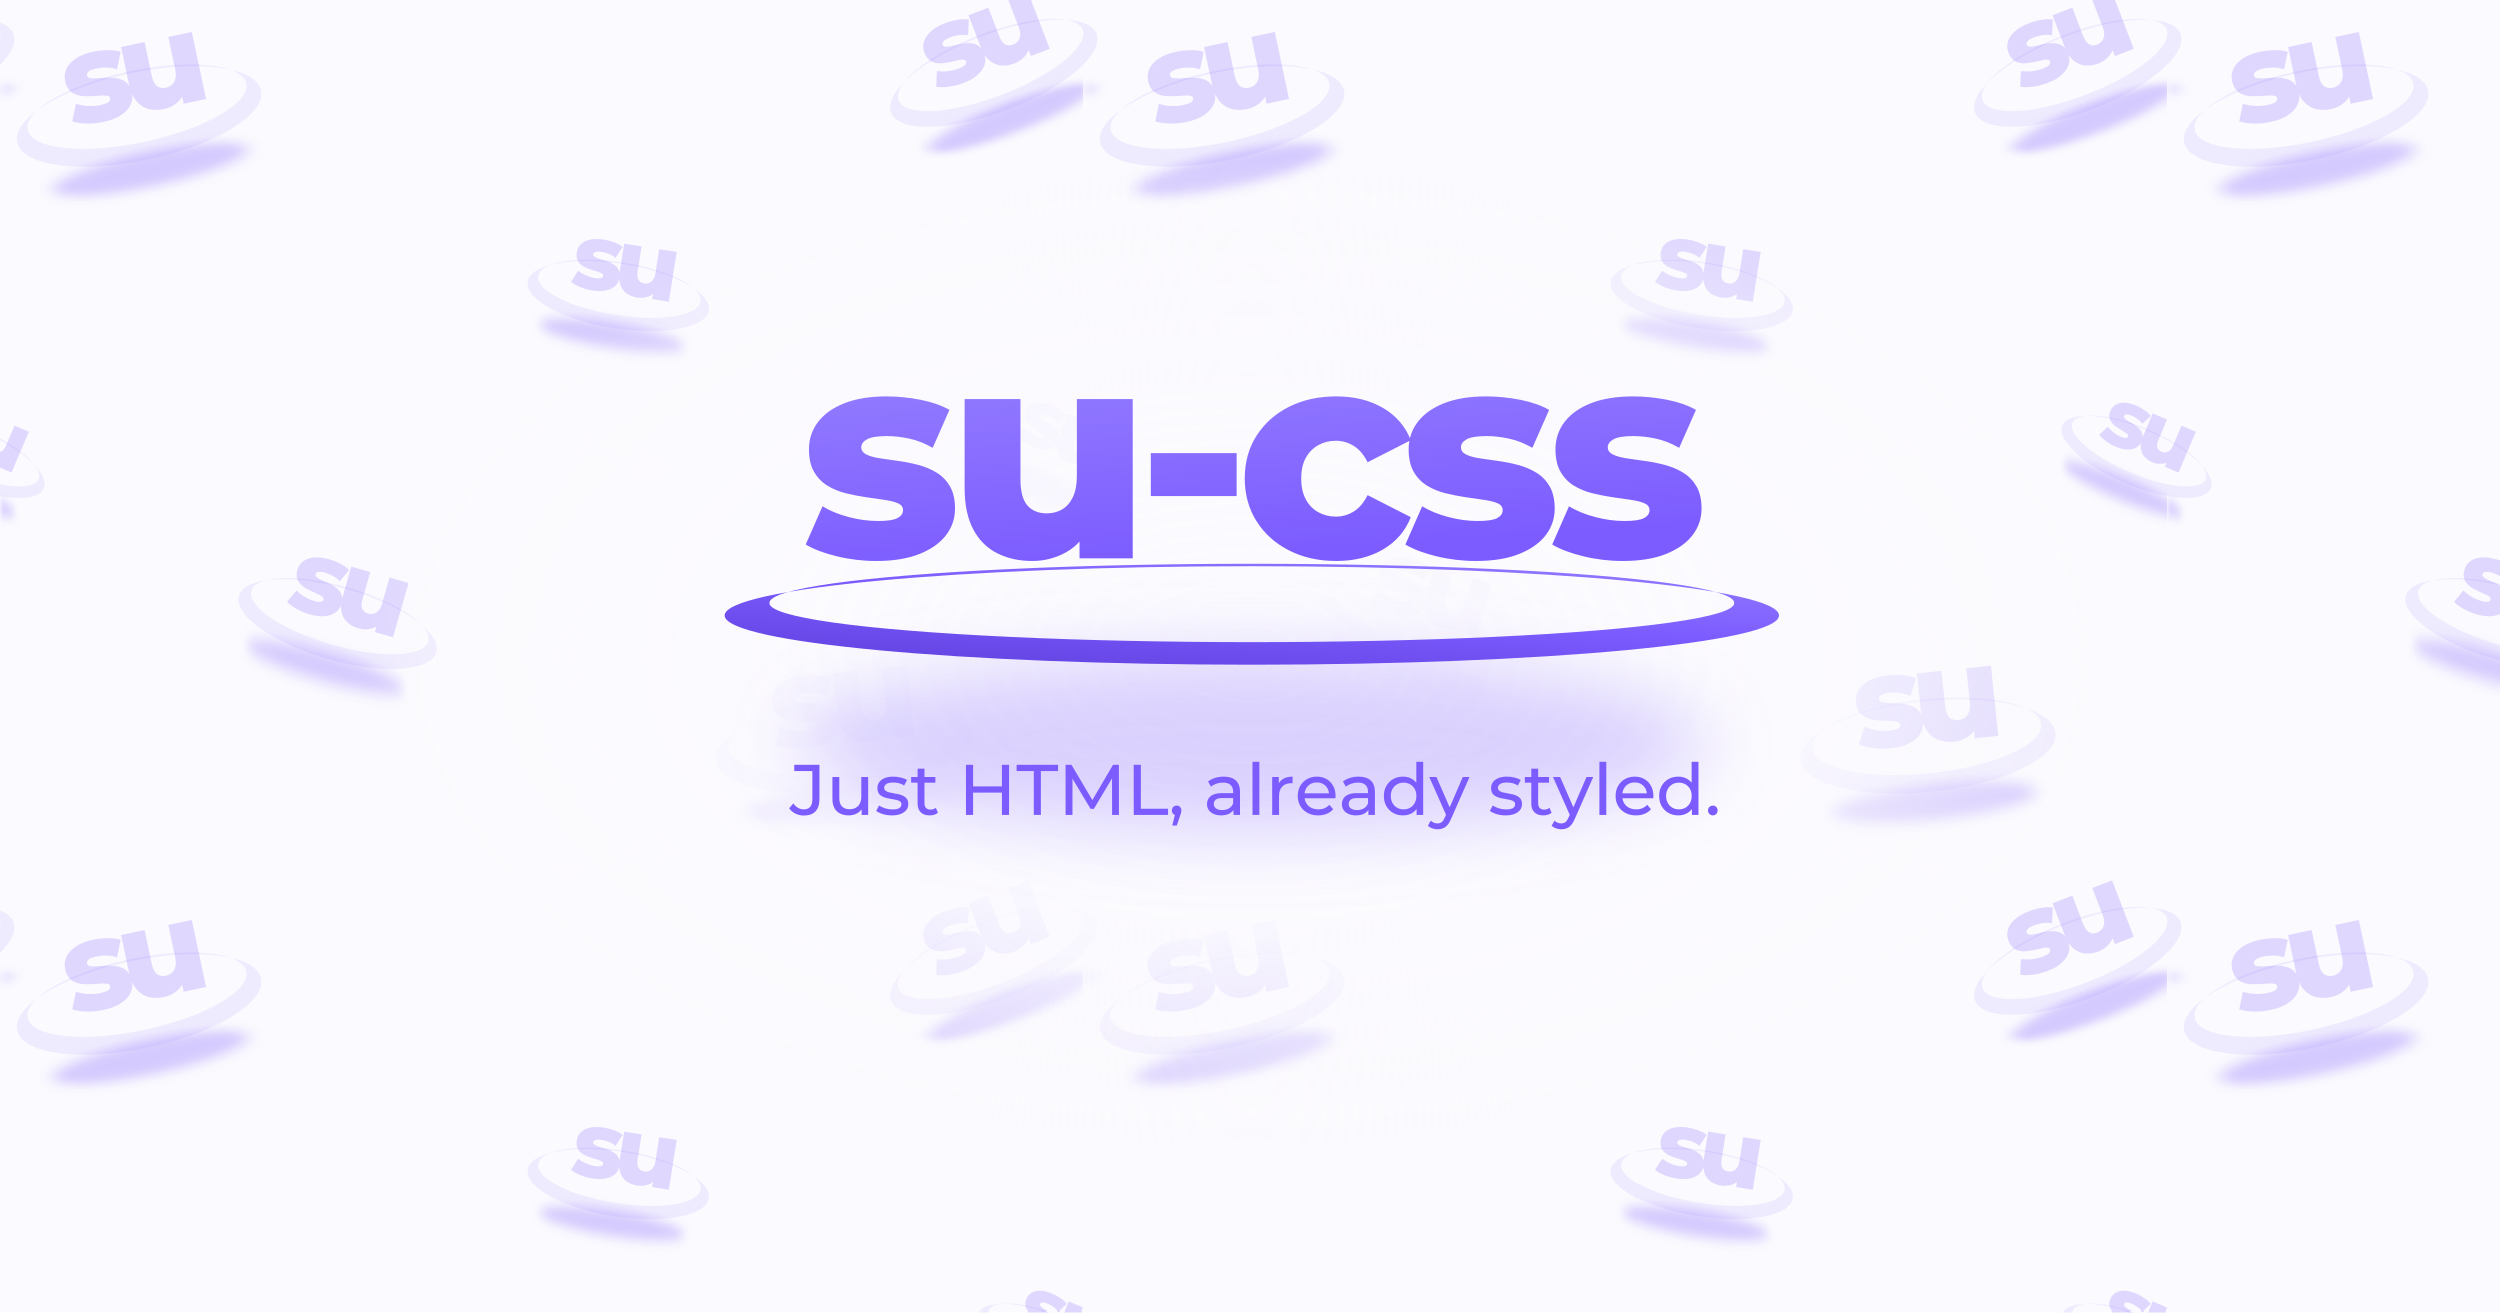
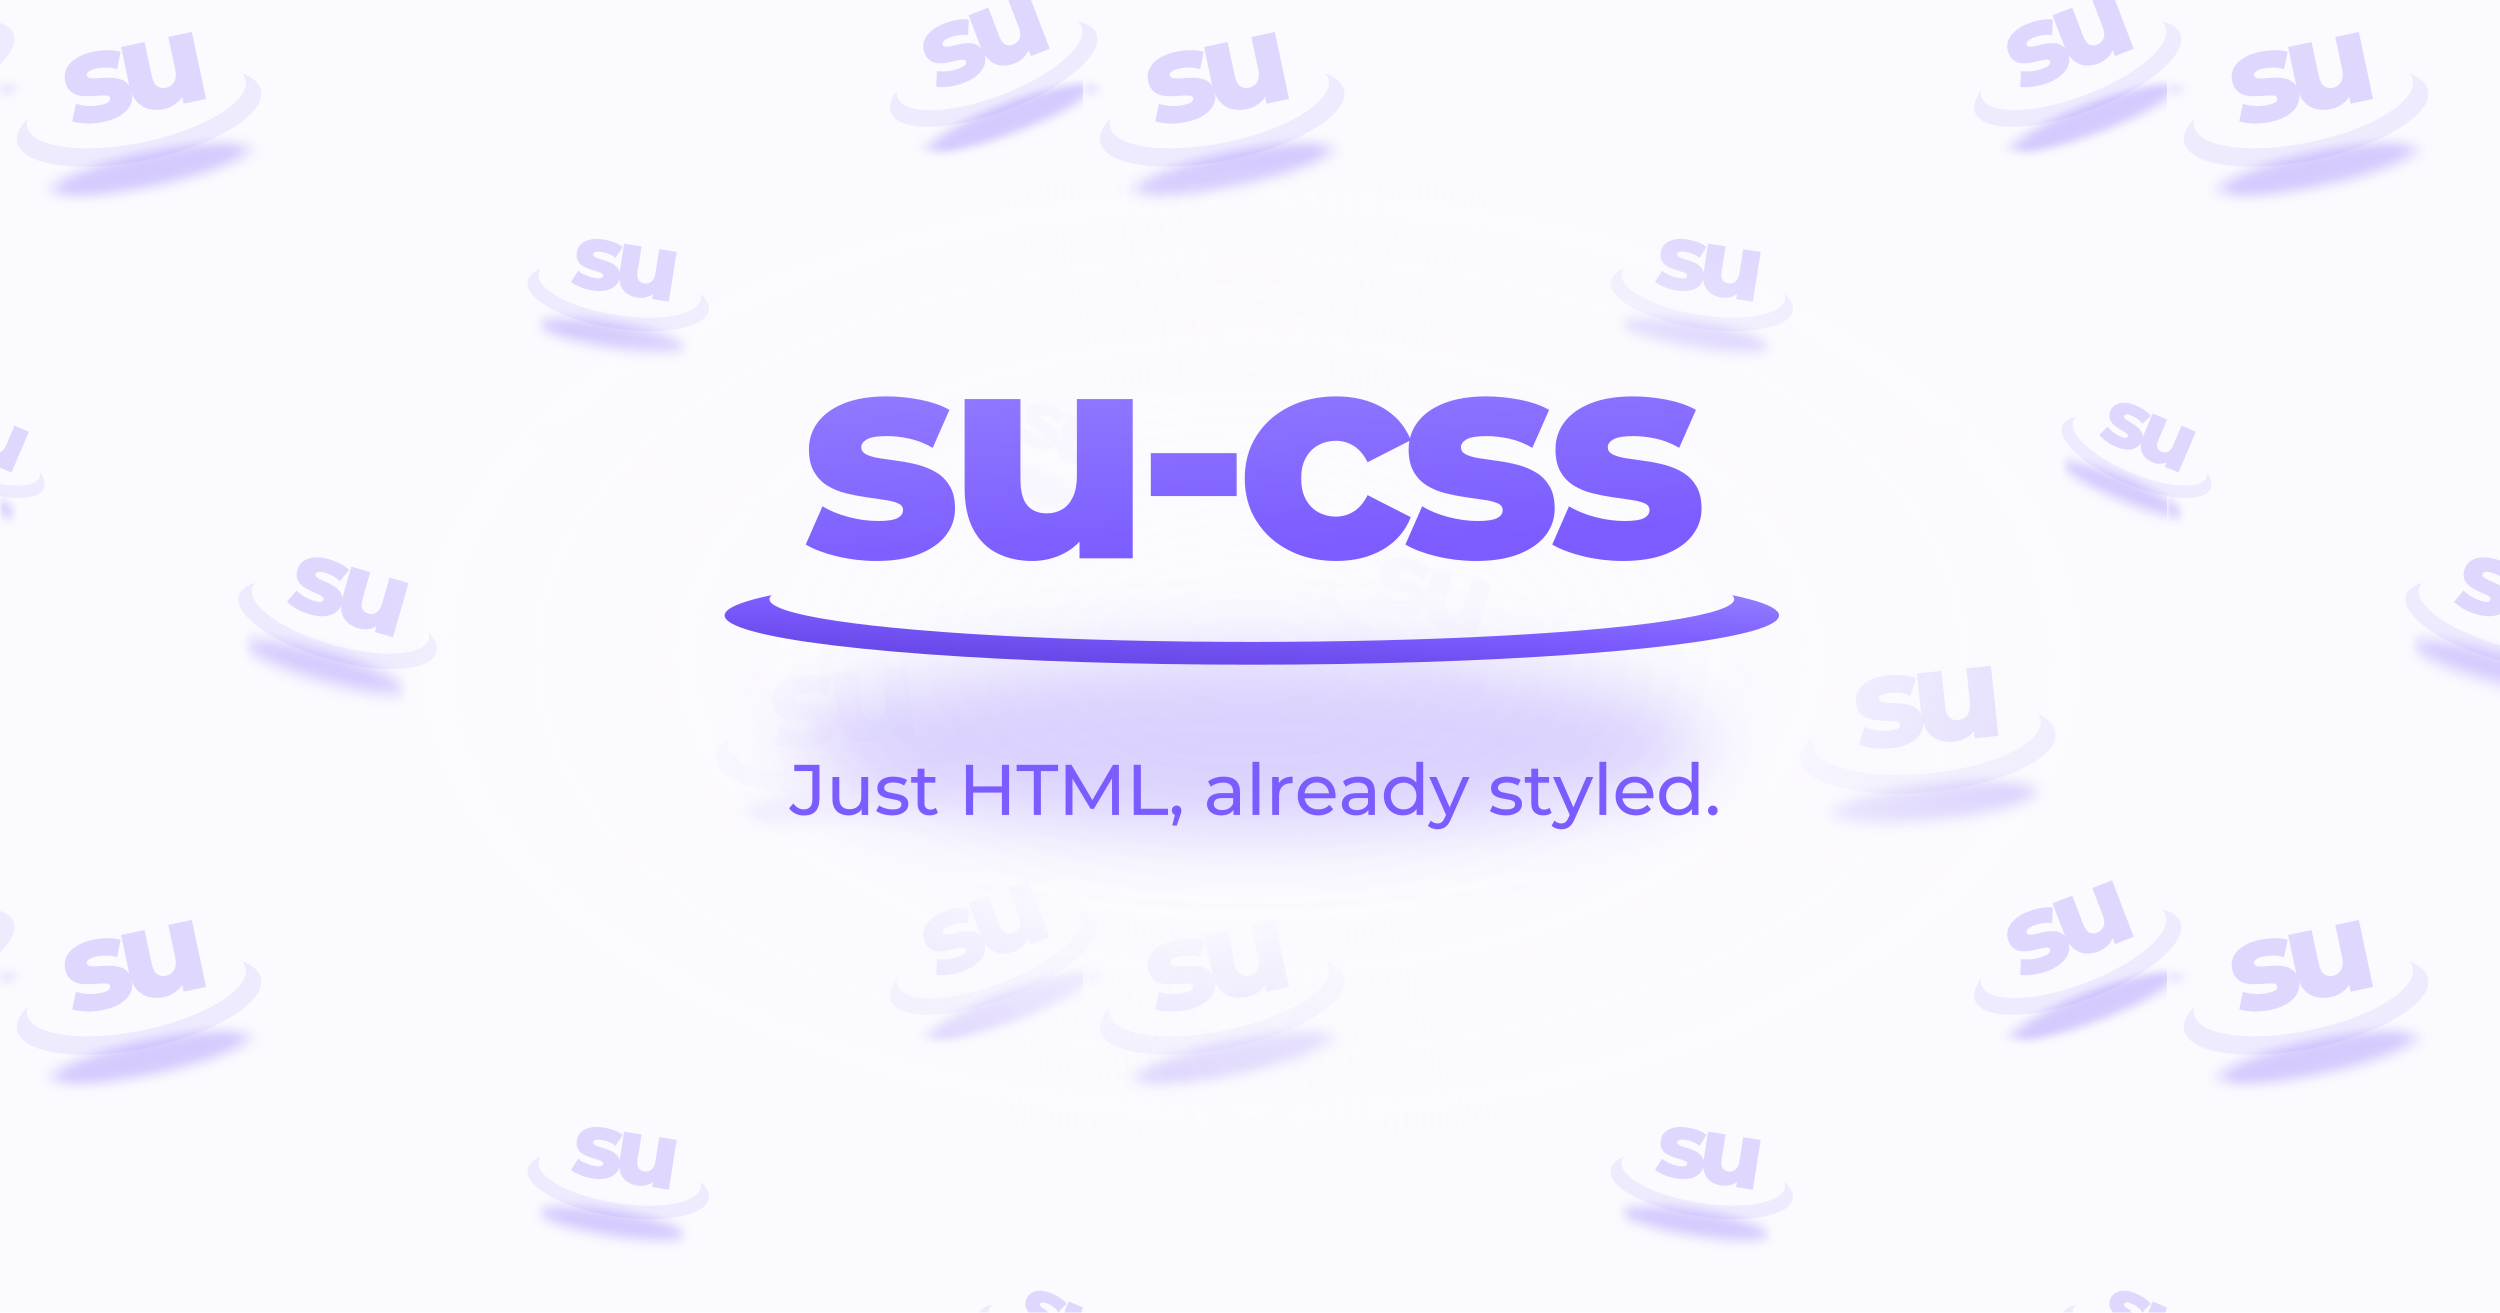
<svg xmlns="http://www.w3.org/2000/svg" xmlns:xlink="http://www.w3.org/1999/xlink" viewBox="0 0 1200 630" width="1200" height="630" role="img" aria-label="SuCSS — Just HTML, already styled.">
  <defs>
    <linearGradient id="word-gradient" x1="0" y1="0" x2="0.35" y2="1">
      <stop offset="0" stop-color="#9179FF" />
      <stop offset="1" stop-color="#7C5CFF" />
    </linearGradient>
    <linearGradient id="plate-gradient" x1="0.85" y1="0" x2="0.15" y2="1">
      <stop offset="0" stop-color="#9179FF" />
      <stop offset="0.45" stop-color="#7C5CFF" />
      <stop offset="1" stop-color="#6242E0" />
    </linearGradient>
    <filter id="plate-shadow" x="-70%" y="-200%" width="240%" height="500%" color-interpolation-filters="sRGB">
      <feGaussianBlur stdDeviation="20.94" />
    </filter>
    <filter id="pattern-shadow" x="-70%" y="-200%" width="240%" height="500%" color-interpolation-filters="sRGB">
      <feGaussianBlur stdDeviation="9.96" />
    </filter>
    <g id="su-mark">
      <ellipse cx="93.78" cy="179.33" rx="140.86" ry="24.27" fill="#7C5CFF" opacity="0.3" filter="url(#pattern-shadow)" />
-       <path d="M-82.29 102.8A176.07 62.22 0 1 0 269.85 102.8A176.07 62.22 0 1 0 -82.29 102.8ZM-64.02 88.68A157.79 50.9 0 1 0 251.57 88.68A157.79 50.9 0 1 0 -64.02 88.68Z" fill="#7C5CFF16" fill-rule="evenodd" />
+       <path d="M-61.11 73.21A176.07 62.22 0 1 0 248.67 73.21A157.79 55.72 0 1 1 -61.11 73.21Z" fill="#7C5CFF16" fill-rule="evenodd" />
      <path d="M42.86 100L42.86 100Q30.54 100 18.84 97.14Q7.14 94.29 0 90L0 90L10.18 66.79Q16.96 70.89 26.07 73.3Q35.18 75.71 43.93 75.71L43.93 75.71Q52.5 75.71 55.8 73.93Q59.11 72.14 59.11 69.11L59.11 69.11Q59.11 66.25 55.98 64.91Q52.86 63.57 47.77 62.86Q42.68 62.14 36.61 61.25Q30.54 60.36 24.38 58.84Q18.21 57.32 13.13 54.2Q8.04 51.07 5 45.71Q1.96 40.36 1.96 32.14L1.96 32.14Q1.96 22.86 7.41 15.63Q12.86 8.39 23.39 4.2Q33.93 0 49.11 0L49.11 0Q59.29 0 69.73 2.05Q80.18 4.11 87.32 8.21L87.32 8.21L77.14 31.25Q70 27.14 62.86 25.63Q55.71 24.11 49.29 24.11L49.29 24.11Q40.71 24.11 37.23 26.07Q33.75 28.04 33.75 30.89L33.75 30.89Q33.75 33.75 36.79 35.27Q39.82 36.79 44.91 37.59Q50 38.39 56.07 39.2Q62.14 40 68.3 41.61Q74.46 43.21 79.55 46.34Q84.64 49.46 87.68 54.73Q90.71 60 90.71 68.21L90.71 68.21Q90.71 77.14 85.27 84.29Q79.82 91.43 69.2 95.71Q58.57 100 42.86 100M130.3 100L130.3 100Q118.52 100 109.14 95.36Q99.77 90.71 94.5 80.8Q89.23 70.89 89.23 55.71L89.23 55.71L89.23 1.61L123.16 1.61L123.16 50.18Q123.16 61.43 127.36 66.25Q131.55 71.07 139.23 71.07L139.23 71.07Q144.23 71.07 148.34 68.75Q152.45 66.43 154.95 61.34Q157.45 56.25 157.45 48.21L157.45 48.21L157.45 1.61L191.38 1.61L191.38 98.39L159.05 98.39L159.05 71.07L165.3 78.75Q160.3 89.46 150.84 94.73Q141.38 100 130.3 100" fill="#7C5CFF38" />
    </g>
    <clipPath id="pattern-clip">
      <rect width="520" height="426.4" />
    </clipPath>
    <pattern id="su-pattern" width="520" height="426.4" patternUnits="userSpaceOnUse">
      <g clip-path="url(#pattern-clip)">
        <use xlink:href="#su-mark" href="#su-mark" transform="translate(67.6 59.7) rotate(-12) scale(0.34) translate(-93.78 -114.25)" />
        <use xlink:href="#su-mark" href="#su-mark" transform="translate(67.6 486.1) rotate(-12) scale(0.34) translate(-93.78 -114.25)" />
        <use xlink:href="#su-mark" href="#su-mark" transform="translate(587.6 59.7) rotate(-12) scale(0.34) translate(-93.78 -114.25)" />
        <use xlink:href="#su-mark" href="#su-mark" transform="translate(587.6 486.1) rotate(-12) scale(0.34) translate(-93.78 -114.25)" />
        <use xlink:href="#su-mark" href="#su-mark" transform="translate(296.4 144.98) rotate(9) scale(0.25) translate(-93.78 -114.25)" />
        <use xlink:href="#su-mark" href="#su-mark" transform="translate(-41.6 38.38) rotate(-21) scale(0.3) translate(-93.78 -114.25)" />
        <use xlink:href="#su-mark" href="#su-mark" transform="translate(-41.6 464.78) rotate(-21) scale(0.3) translate(-93.78 -114.25)" />
        <use xlink:href="#su-mark" href="#su-mark" transform="translate(478.4 38.38) rotate(-21) scale(0.3) translate(-93.78 -114.25)" />
        <use xlink:href="#su-mark" href="#su-mark" transform="translate(478.4 464.78) rotate(-21) scale(0.3) translate(-93.78 -114.25)" />
        <use xlink:href="#su-mark" href="#su-mark" transform="translate(161.2 302.74) rotate(16) scale(0.28) translate(-93.78 -114.25)" />
        <use xlink:href="#su-mark" href="#su-mark" transform="translate(405.6 -63.96) rotate(-6) scale(0.35) translate(-93.78 -114.25)" />
        <use xlink:href="#su-mark" href="#su-mark" transform="translate(405.6 362.44) rotate(-6) scale(0.35) translate(-93.78 -114.25)" />
        <use xlink:href="#su-mark" href="#su-mark" transform="translate(-15.6 221.73) rotate(23) scale(0.22) translate(-93.78 -114.25)" />
        <use xlink:href="#su-mark" href="#su-mark" transform="translate(504.4 221.73) rotate(23) scale(0.22) translate(-93.78 -114.25)" />
      </g>
    </pattern>
    <radialGradient id="clearing" cx="0.5" cy="0.5" r="0.5">
      <stop offset="0" stop-color="#FBFAFE" stop-opacity="0.97" />
      <stop offset="0.55" stop-color="#FBFAFE" stop-opacity="0.9" />
      <stop offset="1" stop-color="#FBFAFE" stop-opacity="0" />
    </radialGradient>
  </defs>
  <rect width="1200" height="630" fill="#FBFAFE" />
  <rect width="1200" height="630" fill="url(#su-pattern)" />
  <ellipse cx="600" cy="315" rx="428.4" ry="236.99" fill="url(#clearing)" />
  <g transform="translate(386.75 190.27) scale(0.79)">
    <ellipse cx="271.06" cy="210.89" rx="275.47" ry="53.85" fill="#7C5CFF" opacity="0.26" filter="url(#plate-shadow)" />
-     <path d="M-49.26 133.1A320.31 29.92 0 1 0 591.37 133.1A320.31 29.92 0 1 0 -49.26 133.1ZM-22.03 125.51A293.09 23.67 0 1 0 564.14 125.51A293.09 23.67 0 1 0 -22.03 125.51Z" fill="url(#plate-gradient)" fill-rule="evenodd" />
+     <path d="M-20.75 120.76A320.31 29.92 0 1 0 562.86 120.76A293.09 25.99 0 1 1 -20.75 120.76Z" fill="url(#plate-gradient)" fill-rule="evenodd" />
    <path d="M42.86 100L42.86 100Q30.54 100 18.84 97.14Q7.14 94.29 0 90L0 90L10.18 66.79Q16.96 70.89 26.07 73.3Q35.18 75.71 43.93 75.71L43.93 75.71Q52.5 75.71 55.8 73.93Q59.11 72.14 59.11 69.11L59.11 69.11Q59.11 66.25 55.98 64.91Q52.86 63.57 47.77 62.86Q42.68 62.14 36.61 61.25Q30.54 60.36 24.38 58.84Q18.21 57.32 13.13 54.2Q8.04 51.07 5 45.71Q1.96 40.36 1.96 32.14L1.96 32.14Q1.96 22.86 7.41 15.63Q12.86 8.39 23.39 4.2Q33.93 0 49.11 0L49.11 0Q59.29 0 69.73 2.05Q80.18 4.11 87.32 8.21L87.32 8.21L77.14 31.25Q70 27.14 62.86 25.63Q55.71 24.11 49.29 24.11L49.29 24.11Q40.71 24.11 37.23 26.07Q33.75 28.04 33.75 30.89L33.75 30.89Q33.75 33.75 36.79 35.27Q39.82 36.79 44.91 37.59Q50 38.39 56.07 39.2Q62.14 40 68.3 41.61Q74.46 43.21 79.55 46.34Q84.64 49.46 87.68 54.73Q90.71 60 90.71 68.21L90.71 68.21Q90.71 77.14 85.27 84.29Q79.82 91.43 69.2 95.71Q58.57 100 42.86 100M137.61 100L137.61 100Q125.82 100 116.45 95.36Q107.07 90.71 101.8 80.8Q96.54 70.89 96.54 55.71L96.54 55.71L96.54 1.61L130.46 1.61L130.46 50.18Q130.46 61.43 134.66 66.25Q138.86 71.07 146.54 71.07L146.54 71.07Q151.54 71.07 155.64 68.75Q159.75 66.43 162.25 61.34Q164.75 56.25 164.75 48.21L164.75 48.21L164.75 1.61L198.68 1.61L198.68 98.39L166.36 98.39L166.36 71.07L172.61 78.75Q167.61 89.46 158.14 94.73Q148.68 100 137.61 100M261.82 60.54L209.68 60.54L209.68 34.46L261.82 34.46L261.82 60.54M322.29 100L322.29 100Q306.21 100 293.63 93.57Q281.04 87.14 273.89 75.8Q266.75 64.46 266.75 49.82L266.75 49.82Q266.75 35.18 273.89 23.93Q281.04 12.68 293.63 6.34Q306.21 0 322.29 0L322.29 0Q338.71 0 350.68 6.96Q362.64 13.93 367.64 26.61L367.64 26.61L341.39 40Q338 33.21 333 30.09Q328 26.96 322.11 26.96L322.11 26.96Q316.21 26.96 311.39 29.64Q306.57 32.32 303.8 37.41Q301.04 42.5 301.04 49.82L301.04 49.82Q301.04 57.32 303.8 62.5Q306.57 67.68 311.39 70.36Q316.21 73.04 322.11 73.04L322.11 73.04Q328 73.04 333 69.91Q338 66.79 341.39 60L341.39 60L367.64 73.39Q362.64 86.07 350.68 93.04Q338.71 100 322.29 100M407.21 100L407.21 100Q394.89 100 383.2 97.14Q371.5 94.29 364.36 90L364.36 90L374.54 66.79Q381.32 70.89 390.43 73.3Q399.54 75.71 408.29 75.71L408.29 75.71Q416.86 75.71 420.16 73.93Q423.46 72.14 423.46 69.11L423.46 69.11Q423.46 66.25 420.34 64.91Q417.21 63.57 412.13 62.86Q407.04 62.14 400.96 61.25Q394.89 60.36 388.73 58.84Q382.57 57.32 377.48 54.2Q372.39 51.07 369.36 45.71Q366.32 40.36 366.32 32.14L366.32 32.14Q366.32 22.86 371.77 15.63Q377.21 8.39 387.75 4.2Q398.29 0 413.46 0L413.46 0Q423.64 0 434.09 2.05Q444.54 4.11 451.68 8.21L451.68 8.21L441.5 31.25Q434.36 27.14 427.21 25.63Q420.07 24.11 413.64 24.11L413.64 24.11Q405.07 24.11 401.59 26.07Q398.11 28.04 398.11 30.89L398.11 30.89Q398.11 33.75 401.14 35.27Q404.18 36.79 409.27 37.59Q414.36 38.39 420.43 39.2Q426.5 40 432.66 41.61Q438.82 43.21 443.91 46.34Q449 49.46 452.04 54.73Q455.07 60 455.07 68.21L455.07 68.21Q455.07 77.14 449.63 84.29Q444.18 91.43 433.55 95.71Q422.93 100 407.21 100M496.43 100L496.43 100Q484.11 100 472.41 97.14Q460.71 94.29 453.57 90L453.57 90L463.75 66.79Q470.54 70.89 479.64 73.3Q488.75 75.71 497.5 75.71L497.5 75.71Q506.07 75.71 509.38 73.93Q512.68 72.14 512.68 69.11L512.68 69.11Q512.68 66.25 509.55 64.91Q506.43 63.57 501.34 62.86Q496.25 62.14 490.18 61.25Q484.11 60.36 477.95 58.84Q471.79 57.32 466.7 54.2Q461.61 51.07 458.57 45.71Q455.54 40.36 455.54 32.14L455.54 32.14Q455.54 22.86 460.98 15.63Q466.43 8.39 476.96 4.2Q487.5 0 502.68 0L502.68 0Q512.86 0 523.3 2.05Q533.75 4.11 540.89 8.21L540.89 8.21L530.71 31.25Q523.57 27.14 516.43 25.63Q509.29 24.11 502.86 24.11L502.86 24.11Q494.29 24.11 490.8 26.07Q487.32 28.04 487.32 30.89L487.32 30.89Q487.32 33.75 490.36 35.27Q493.39 36.79 498.48 37.59Q503.57 38.39 509.64 39.2Q515.71 40 521.88 41.61Q528.04 43.21 533.13 46.34Q538.21 49.46 541.25 54.73Q544.29 60 544.29 68.21L544.29 68.21Q544.29 77.14 538.84 84.29Q533.39 91.43 522.77 95.71Q512.14 100 496.43 100" fill="url(#word-gradient)" />
    <g transform="translate(-10.07 222.02) scale(0.41)">
      <path d="M21.66 79.62L21.66 79.62Q15.07 79.62 9.34 76.86Q3.61 74.1 0 68.9L0 68.9L6.16 61.68Q9.24 65.92 13.11 68.21Q16.99 70.49 21.66 70.49L21.66 70.49Q34.39 70.49 34.39 55.41L34.39 55.41L34.39 13.69L7.54 13.69L7.54 4.46L44.9 4.46L44.9 54.88Q44.9 67.3 39.01 73.46Q33.12 79.62 21.66 79.62M88.32 79.41L88.32 79.41Q81.1 79.41 75.64 76.75Q70.17 74.1 67.14 68.63Q64.12 63.16 64.12 54.88L64.12 54.88L64.12 22.51L74.31 22.51L74.31 53.72Q74.31 62 78.29 66.14Q82.27 70.28 89.49 70.28L89.49 70.28Q94.8 70.28 98.73 68.1Q102.65 65.92 104.78 61.73Q106.9 57.54 106.9 51.59L106.9 51.59L106.9 22.51L117.09 22.51L117.09 78.77L107.43 78.77L107.43 63.59L109.02 67.62Q106.26 73.25 100.74 76.33Q95.22 79.41 88.32 79.41M152.23 79.41L152.23 79.41Q145.22 79.41 138.91 77.49Q132.59 75.58 128.98 72.82L128.98 72.82L133.23 64.76Q136.84 67.2 142.14 68.9Q147.45 70.59 152.97 70.59L152.97 70.59Q160.08 70.59 163.22 68.58Q166.35 66.56 166.35 62.95L166.35 62.95Q166.35 60.3 164.44 58.81Q162.53 57.32 159.39 56.58Q156.26 55.84 152.44 55.25Q148.62 54.67 144.8 53.77Q140.98 52.87 137.79 51.22Q134.61 49.58 132.7 46.66Q130.79 43.74 130.79 38.85L130.79 38.85Q130.79 33.76 133.65 29.94Q136.52 26.11 141.77 24.04Q147.03 21.97 154.25 21.97L154.25 21.97Q159.77 21.97 165.45 23.3Q171.13 24.63 174.73 27.07L174.73 27.07L170.38 35.14Q166.56 32.59 162.42 31.63Q158.28 30.68 154.14 30.68L154.14 30.68Q147.45 30.68 144.16 32.86Q140.87 35.03 140.87 38.43L140.87 38.43Q140.87 41.3 142.83 42.83Q144.8 44.37 147.93 45.22Q151.06 46.07 154.88 46.66Q158.7 47.24 162.53 48.14Q166.35 49.04 169.48 50.64Q172.61 52.23 174.58 55.1Q176.54 57.96 176.54 62.74L176.54 62.74Q176.54 67.83 173.57 71.55Q170.59 75.27 165.18 77.34Q159.77 79.41 152.23 79.41M208.17 79.41L208.17 79.41Q199.68 79.41 195.01 74.84Q190.34 70.28 190.34 61.78L190.34 61.78L190.34 10.19L200.53 10.19L200.53 61.36Q200.53 65.92 202.81 68.37Q205.1 70.81 209.34 70.81L209.34 70.81Q214.12 70.81 217.3 68.15L217.3 68.15L220.49 75.48Q218.15 77.49 214.92 78.45Q211.68 79.41 208.17 79.41M216.67 30.89L180.79 30.89L180.79 22.51L216.67 22.51L216.67 30.89M325.9 78.77L315.29 78.77L315.29 4.46L325.9 4.46L325.9 78.77M272.61 78.77L262 78.77L262 4.46L272.61 4.46L272.61 78.77M316.24 45.65L271.55 45.65L271.55 36.41L316.24 36.41L316.24 45.65M373.04 78.77L362.53 78.77L362.53 13.69L337.05 13.69L337.05 4.46L398.51 4.46L398.51 13.69L373.04 13.69L373.04 78.77M419.85 78.77L409.66 78.77L409.66 4.46L418.37 4.46L451.7 60.62L447.03 60.62L479.94 4.46L488.64 4.46L488.75 78.77L478.56 78.77L478.45 20.49L480.89 20.49L451.59 69.75L446.71 69.75L417.2 20.49L419.85 20.49L419.85 78.77M561.46 78.77L510.62 78.77L510.62 4.46L521.23 4.46L521.23 69.53L561.46 69.53L561.46 78.77M574.42 94.48L567.73 94.48L573.04 73.04L574.42 79.19Q571.34 79.19 569.27 77.28Q567.2 75.37 567.2 72.08L567.2 72.08Q567.2 68.9 569.27 66.88Q571.34 64.86 574.31 64.86L574.31 64.86Q577.39 64.86 579.3 66.93Q581.21 69 581.21 72.08L581.21 72.08Q581.21 73.14 581.05 74.15Q580.89 75.16 580.52 76.49Q580.15 77.81 579.41 79.72L579.41 79.72L574.42 94.48M668.15 78.77L658.49 78.77L658.49 66.88L657.96 64.65L657.96 44.37Q657.96 37.9 654.19 34.34Q650.42 30.79 642.89 30.79L642.89 30.79Q637.9 30.79 633.12 32.43Q628.34 34.08 625.05 36.84L625.05 36.84L620.81 29.19Q625.16 25.69 631.26 23.83Q637.37 21.97 644.06 21.97L644.06 21.97Q655.63 21.97 661.89 27.6Q668.15 33.23 668.15 44.8L668.15 44.8L668.15 78.77M640.02 79.41L640.02 79.41Q633.76 79.41 629.03 77.28Q624.31 75.16 621.76 71.39Q619.21 67.62 619.21 62.85L619.21 62.85Q619.21 58.28 621.39 54.56Q623.57 50.85 628.5 48.62Q633.44 46.39 641.83 46.39L641.83 46.39L659.66 46.39L659.66 53.72L642.25 53.72Q634.61 53.72 631.95 56.26Q629.3 58.81 629.3 62.42L629.3 62.42Q629.3 66.56 632.59 69.06Q635.88 71.55 641.72 71.55L641.72 71.55Q647.45 71.55 651.75 69Q656.05 66.45 657.96 61.57L657.96 61.57L659.98 68.58Q657.96 73.57 652.87 76.49Q647.77 79.41 640.02 79.41M696.82 78.77L686.62 78.77L686.62 0L696.82 0L696.82 78.77M726.01 78.77L715.82 78.77L715.82 22.51L725.58 22.51L725.58 37.79L724.63 33.97Q726.96 28.13 732.48 25.05Q738 21.97 746.07 21.97L746.07 21.97L746.07 31.85Q745.44 31.74 744.85 31.74Q744.27 31.74 743.74 31.74L743.74 31.74Q735.56 31.74 730.79 36.62Q726.01 41.51 726.01 50.74L726.01 50.74L726.01 78.77M783.97 79.41L783.97 79.41Q774.95 79.41 768.1 75.69Q761.25 71.97 757.48 65.5Q753.72 59.02 753.72 50.64L753.72 50.64Q753.72 42.25 757.38 35.77Q761.04 29.3 767.46 25.64Q773.89 21.97 781.95 21.97L781.95 21.97Q790.13 21.97 796.39 25.58Q802.65 29.19 806.21 35.72Q809.77 42.25 809.77 50.96L809.77 50.96Q809.77 51.59 809.71 52.44Q809.66 53.29 809.55 54.03L809.55 54.03L761.68 54.03L761.68 46.71L804.25 46.71L800.11 49.26Q800.21 43.84 797.88 39.6Q795.54 35.35 791.45 32.96Q787.37 30.57 781.95 30.57L781.95 30.57Q776.65 30.57 772.51 32.96Q768.37 35.35 766.03 39.65Q763.69 43.95 763.69 49.47L763.69 49.47L763.69 51.17Q763.69 56.79 766.3 61.2Q768.9 65.61 773.57 68.05Q778.24 70.49 784.29 70.49L784.29 70.49Q789.28 70.49 793.37 68.79Q797.45 67.09 800.53 63.69L800.53 63.69L806.16 70.28Q802.34 74.73 796.66 77.07Q790.98 79.41 783.97 79.41M868.05 78.77L858.39 78.77L858.39 66.88L857.86 64.65L857.86 44.37Q857.86 37.9 854.09 34.34Q850.32 30.79 842.78 30.79L842.78 30.79Q837.79 30.79 833.01 32.43Q828.24 34.08 824.95 36.84L824.95 36.84L820.7 29.19Q825.05 25.69 831.16 23.83Q837.26 21.97 843.95 21.97L843.95 21.97Q855.52 21.97 861.78 27.6Q868.05 33.23 868.05 44.8L868.05 44.8L868.05 78.77M839.92 79.41L839.92 79.41Q833.65 79.41 828.93 77.28Q824.2 75.16 821.66 71.39Q819.11 67.62 819.11 62.85L819.11 62.85Q819.11 58.28 821.28 54.56Q823.46 50.85 828.4 48.62Q833.33 46.39 841.72 46.39L841.72 46.39L859.55 46.39L859.55 53.72L842.14 53.72Q834.5 53.72 831.85 56.26Q829.19 58.81 829.19 62.42L829.19 62.42Q829.19 66.56 832.48 69.06Q835.77 71.55 841.61 71.55L841.61 71.55Q847.35 71.55 851.65 69Q855.94 66.45 857.86 61.57L857.86 61.57L859.87 68.58Q857.86 73.57 852.76 76.49Q847.66 79.41 839.92 79.41M909.77 79.41L909.77 79.41Q901.59 79.41 895.17 75.8Q888.75 72.19 885.03 65.71Q881.32 59.24 881.32 50.64L881.32 50.64Q881.32 42.04 885.03 35.62Q888.75 29.19 895.17 25.58Q901.59 21.97 909.77 21.97L909.77 21.97Q916.88 21.97 922.61 25.16Q928.34 28.34 931.79 34.71Q935.24 41.08 935.24 50.64L935.24 50.64Q935.24 60.19 931.9 66.56Q928.56 72.93 922.82 76.17Q917.09 79.41 909.77 79.41M910.62 70.49L910.62 70.49Q915.92 70.49 920.22 68.05Q924.52 65.61 927.02 61.09Q929.51 56.58 929.51 50.64L929.51 50.64Q929.51 44.59 927.02 40.18Q924.52 35.77 920.22 33.33Q915.92 30.89 910.62 30.89L910.62 30.89Q905.2 30.89 900.96 33.33Q896.71 35.77 894.16 40.18Q891.61 44.59 891.61 50.64L891.61 50.64Q891.61 56.58 894.16 61.09Q896.71 65.61 900.96 68.05Q905.2 70.49 910.62 70.49M939.6 78.77L929.83 78.77L929.83 63.59L930.47 50.53L929.41 37.47L929.41 0L939.6 0L939.6 78.77M960.93 100L960.93 100Q956.9 100 953.08 98.67Q949.26 97.35 946.5 94.8L946.5 94.8L950.85 87.15Q952.97 89.17 955.52 90.23Q958.07 91.3 960.93 91.3L960.93 91.3Q964.65 91.3 967.09 89.38Q969.53 87.47 971.66 82.59L971.66 82.59L975.16 74.84L976.22 73.57L998.3 22.51L1008.28 22.51L981 84.39Q978.56 90.34 975.53 93.74Q972.51 97.13 968.9 98.57Q965.29 100 960.93 100M981.1 72.61L974.31 80.57L948.62 22.51L959.24 22.51L981.1 72.61M1061.68 79.41L1061.68 79.41Q1054.67 79.41 1048.35 77.49Q1042.04 75.58 1038.43 72.82L1038.43 72.82L1042.68 64.76Q1046.28 67.2 1051.59 68.9Q1056.9 70.59 1062.42 70.59L1062.42 70.59Q1069.53 70.59 1072.66 68.58Q1075.8 66.56 1075.8 62.95L1075.8 62.95Q1075.8 60.3 1073.89 58.81Q1071.97 57.32 1068.84 56.58Q1065.71 55.84 1061.89 55.25Q1058.07 54.67 1054.25 53.77Q1050.42 52.87 1047.24 51.22Q1044.06 49.58 1042.14 46.66Q1040.23 43.74 1040.23 38.85L1040.23 38.85Q1040.23 33.76 1043.1 29.94Q1045.97 26.11 1051.22 24.04Q1056.48 21.97 1063.69 21.97L1063.69 21.97Q1069.21 21.97 1074.89 23.3Q1080.57 24.63 1084.18 27.07L1084.18 27.07L1079.83 35.14Q1076.01 32.59 1071.87 31.63Q1067.73 30.68 1063.59 30.68L1063.59 30.68Q1056.9 30.68 1053.61 32.86Q1050.32 35.03 1050.32 38.43L1050.32 38.43Q1050.32 41.3 1052.28 42.83Q1054.25 44.37 1057.38 45.22Q1060.51 46.07 1064.33 46.66Q1068.15 47.24 1071.97 48.14Q1075.8 49.04 1078.93 50.64Q1082.06 52.23 1084.02 55.1Q1085.99 57.96 1085.99 62.74L1085.99 62.74Q1085.99 67.83 1083.01 71.55Q1080.04 75.27 1074.63 77.34Q1069.21 79.41 1061.68 79.41M1117.62 79.41L1117.62 79.41Q1109.13 79.41 1104.46 74.84Q1099.79 70.28 1099.79 61.78L1099.79 61.78L1099.79 10.19L1109.98 10.19L1109.98 61.36Q1109.98 65.92 1112.26 68.37Q1114.54 70.81 1118.79 70.81L1118.79 70.81Q1123.57 70.81 1126.75 68.15L1126.75 68.15L1129.94 75.48Q1127.6 77.49 1124.36 78.45Q1121.13 79.41 1117.62 79.41M1126.11 30.89L1090.23 30.89L1090.23 22.51L1126.11 22.51L1126.11 30.89M1144.27 100L1144.27 100Q1140.23 100 1136.41 98.67Q1132.59 97.35 1129.83 94.8L1129.83 94.8L1134.18 87.15Q1136.31 89.17 1138.85 90.23Q1141.4 91.3 1144.27 91.3L1144.27 91.3Q1147.98 91.3 1150.42 89.38Q1152.87 87.47 1154.99 82.59L1154.99 82.59L1158.49 74.84L1159.55 73.57L1181.63 22.51L1191.61 22.51L1164.33 84.39Q1161.89 90.34 1158.86 93.74Q1155.84 97.13 1152.23 98.57Q1148.62 100 1144.27 100M1164.44 72.61L1157.64 80.57L1131.95 22.51L1142.57 22.51L1164.44 72.61M1210.93 78.77L1200.74 78.77L1200.74 0L1210.93 0L1210.93 78.77M1254.99 79.41L1254.99 79.41Q1245.97 79.41 1239.12 75.69Q1232.27 71.97 1228.5 65.5Q1224.73 59.02 1224.73 50.64L1224.73 50.64Q1224.73 42.25 1228.4 35.77Q1232.06 29.3 1238.48 25.64Q1244.9 21.97 1252.97 21.97L1252.97 21.97Q1261.15 21.97 1267.41 25.58Q1273.67 29.19 1277.23 35.72Q1280.79 42.25 1280.79 50.96L1280.79 50.96Q1280.79 51.59 1280.73 52.44Q1280.68 53.29 1280.57 54.03L1280.57 54.03L1232.7 54.03L1232.7 46.71L1275.27 46.71L1271.13 49.26Q1271.23 43.84 1268.9 39.6Q1266.56 35.35 1262.47 32.96Q1258.39 30.57 1252.97 30.57L1252.97 30.57Q1247.66 30.57 1243.52 32.96Q1239.38 35.35 1237.05 39.65Q1234.71 43.95 1234.71 49.47L1234.71 49.47L1234.71 51.17Q1234.71 56.79 1237.31 61.2Q1239.92 65.61 1244.59 68.05Q1249.26 70.49 1255.31 70.49L1255.31 70.49Q1260.3 70.49 1264.38 68.79Q1268.47 67.09 1271.55 63.69L1271.55 63.69L1277.18 70.28Q1273.35 74.73 1267.68 77.07Q1262 79.41 1254.99 79.41M1317.73 79.41L1317.73 79.41Q1309.55 79.41 1303.13 75.8Q1296.71 72.19 1292.99 65.71Q1289.28 59.24 1289.28 50.64L1289.28 50.64Q1289.28 42.04 1292.99 35.62Q1296.71 29.19 1303.13 25.58Q1309.55 21.97 1317.73 21.97L1317.73 21.97Q1324.84 21.97 1330.57 25.16Q1336.31 28.34 1339.76 34.71Q1343.21 41.08 1343.21 50.64L1343.21 50.64Q1343.21 60.19 1339.86 66.56Q1336.52 72.93 1330.79 76.17Q1325.05 79.41 1317.73 79.41M1318.58 70.49L1318.58 70.49Q1323.89 70.49 1328.18 68.05Q1332.48 65.61 1334.98 61.09Q1337.47 56.58 1337.47 50.64L1337.47 50.64Q1337.47 44.59 1334.98 40.18Q1332.48 35.77 1328.18 33.33Q1323.89 30.89 1318.58 30.89L1318.58 30.89Q1313.16 30.89 1308.92 33.33Q1304.67 35.77 1302.12 40.18Q1299.58 44.59 1299.58 50.64L1299.58 50.64Q1299.58 56.58 1302.12 61.09Q1304.67 65.61 1308.92 68.05Q1313.16 70.49 1318.58 70.49M1347.56 78.77L1337.79 78.77L1337.79 63.59L1338.43 50.53L1337.37 37.47L1337.37 0L1347.56 0L1347.56 78.77M1368.9 79.41L1368.9 79.41Q1365.92 79.41 1363.8 77.34Q1361.68 75.27 1361.68 72.08L1361.68 72.08Q1361.68 68.9 1363.8 66.88Q1365.92 64.86 1368.9 64.86L1368.9 64.86Q1371.76 64.86 1373.83 66.88Q1375.9 68.9 1375.9 72.08L1375.9 72.08Q1375.9 75.27 1373.83 77.34Q1371.76 79.41 1368.9 79.41" fill="#7C5CFF" />
    </g>
  </g>
</svg>
